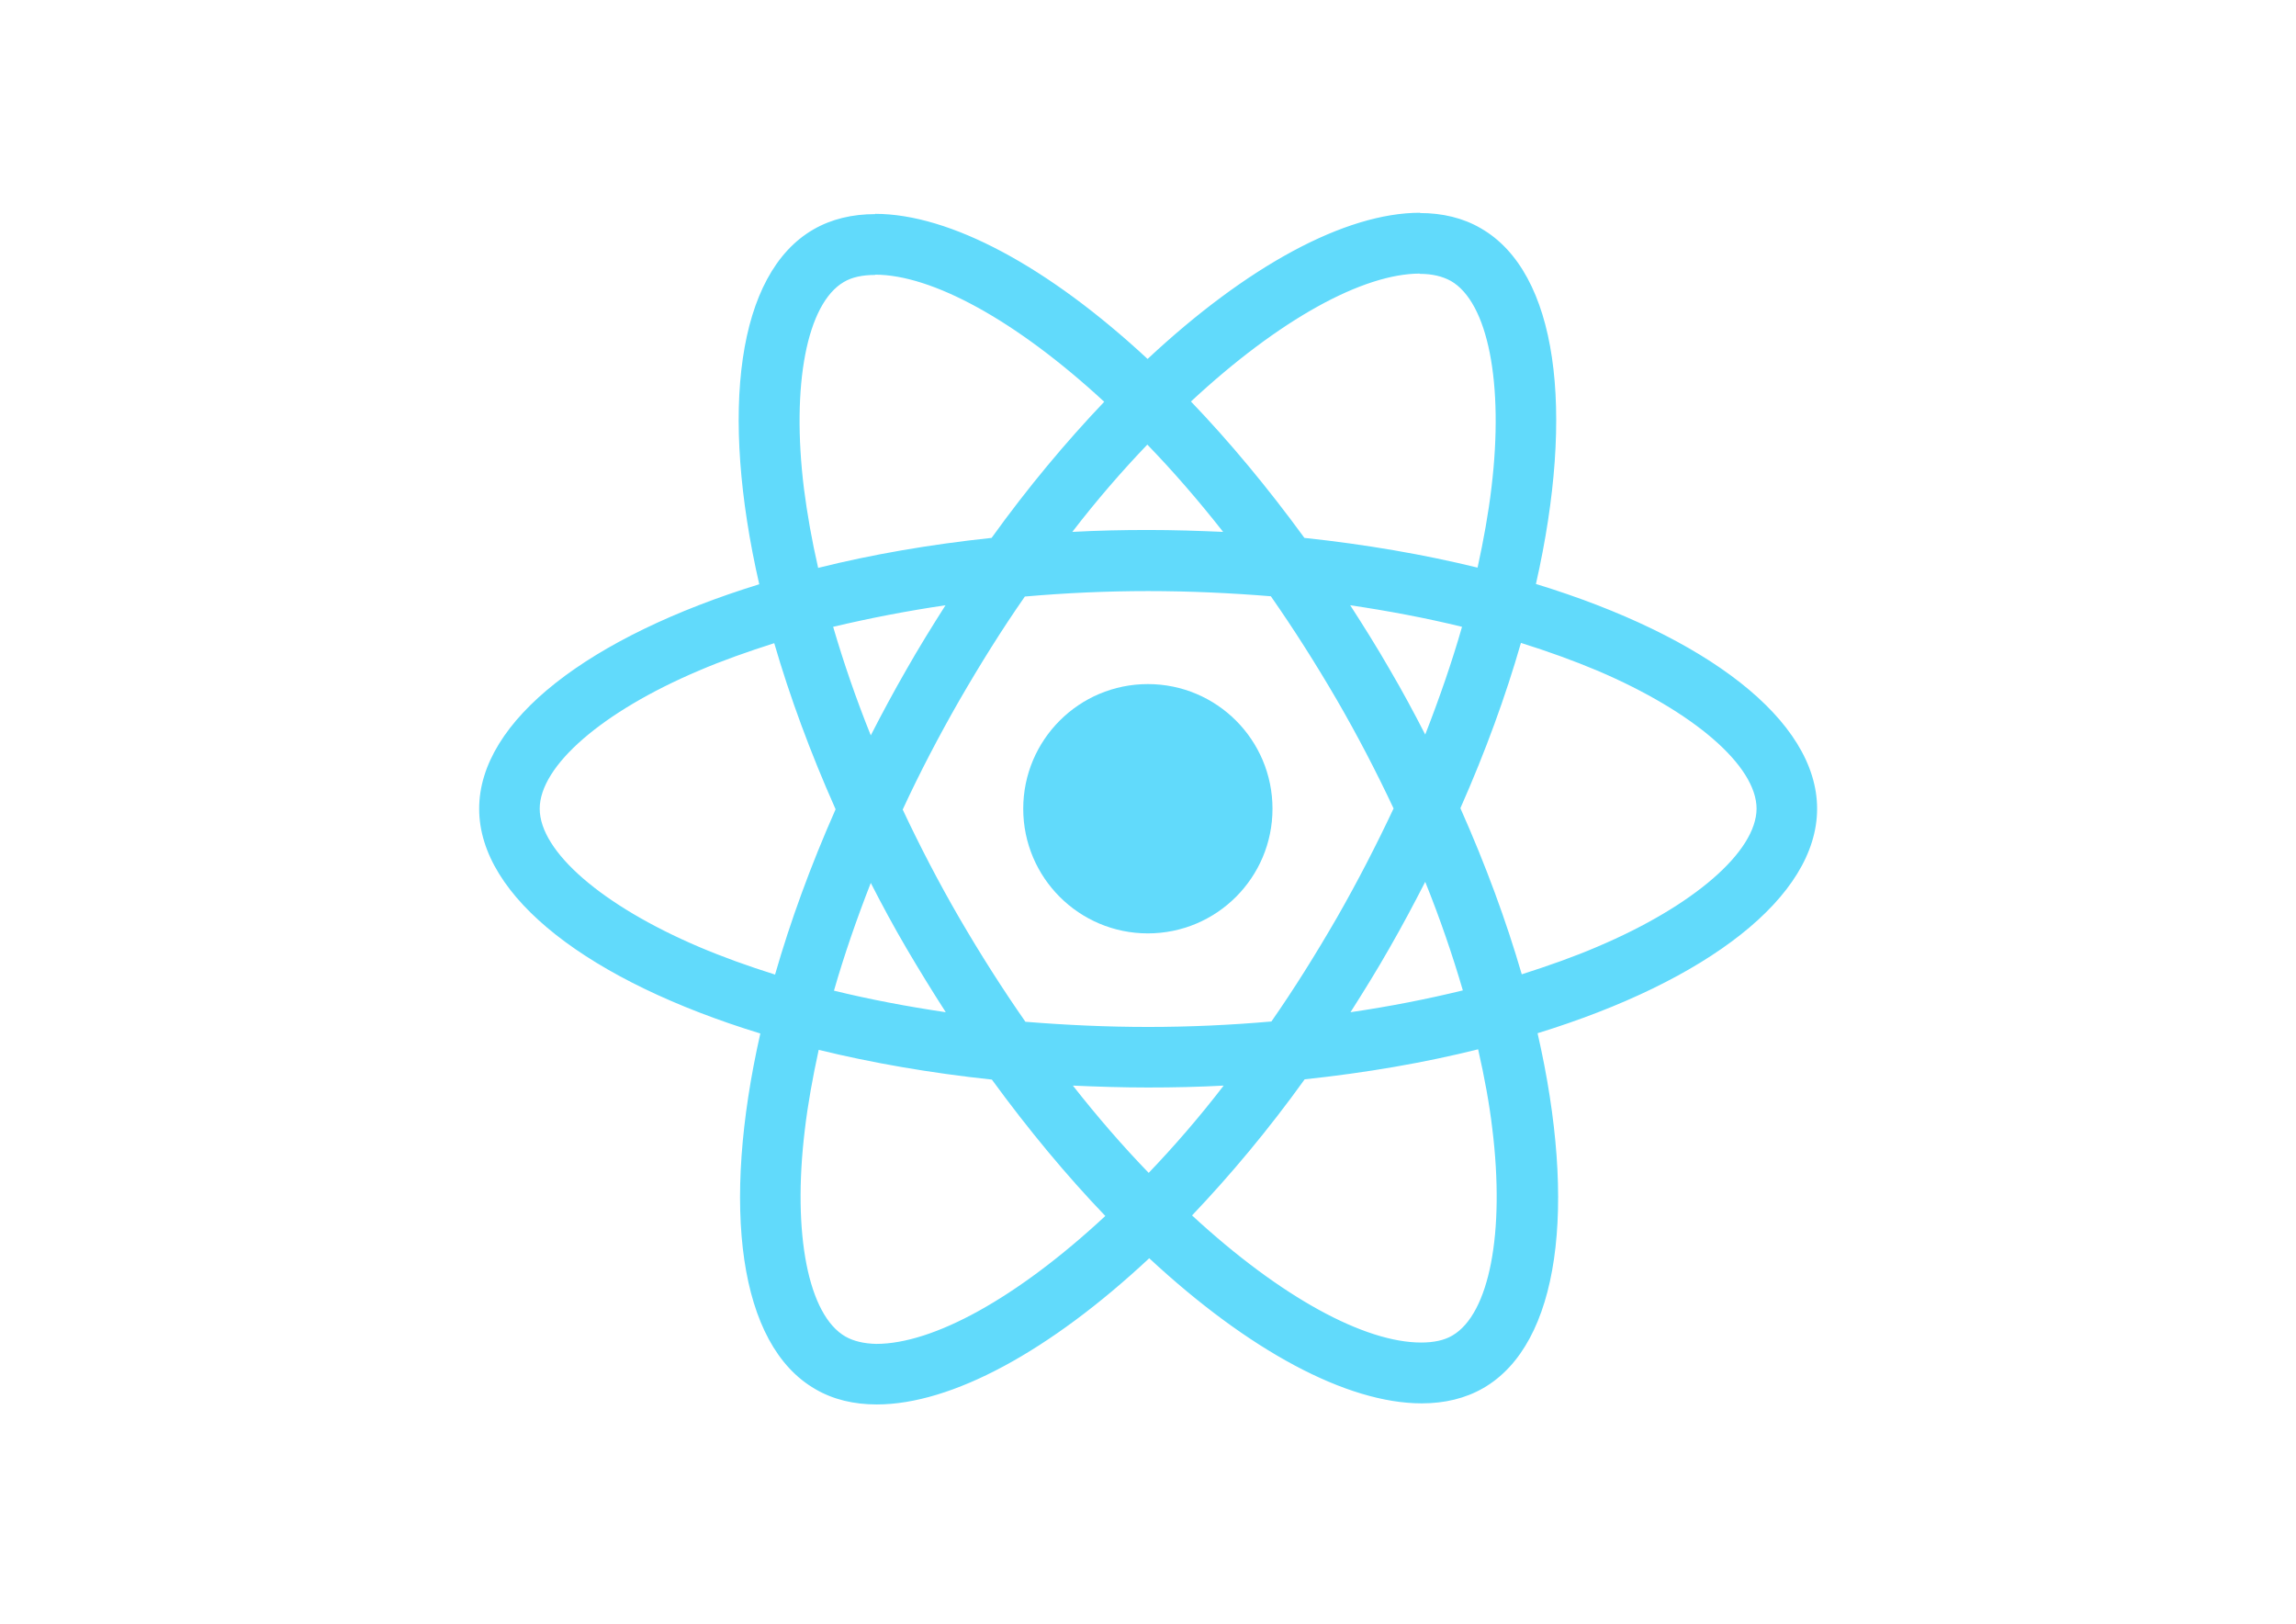
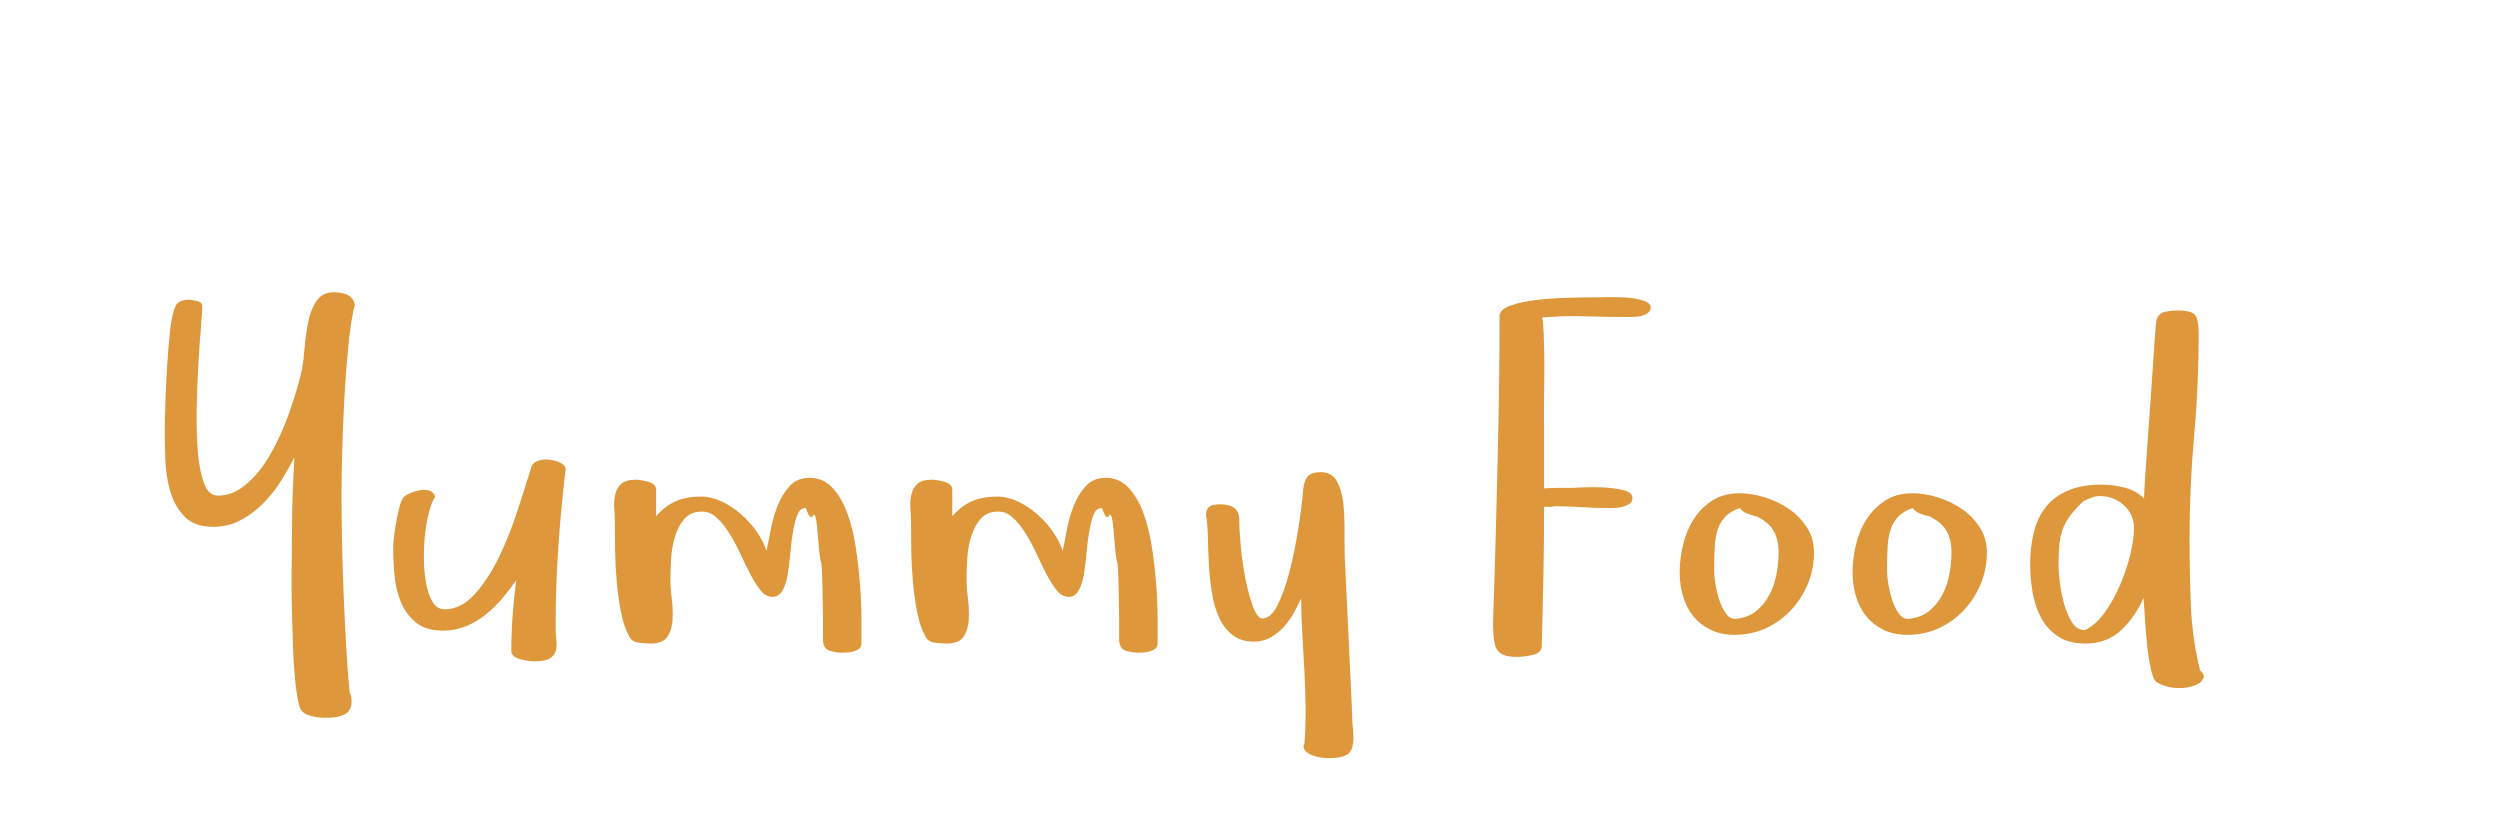
- <svg xmlns="http://www.w3.org/2000/svg" viewBox="0 0 841.9 595.3">
-   <g fill="#61DAFB">
-     <path d="M666.3 296.5c0-32.5-40.7-63.3-103.1-82.4 14.4-63.6 8-114.2-20.2-130.4-6.5-3.8-14.1-5.6-22.4-5.6v22.3c4.6 0 8.3.9 11.4 2.6 13.6 7.8 19.5 37.5 14.9 75.7-1.1 9.4-2.9 19.3-5.1 29.4-19.6-4.8-41-8.5-63.5-10.9-13.5-18.5-27.5-35.3-41.6-50 32.6-30.3 63.2-46.9 84-46.9V78c-27.5 0-63.5 19.6-99.9 53.6-36.4-33.8-72.4-53.2-99.9-53.2v22.3c20.7 0 51.4 16.5 84 46.6-14 14.7-28 31.4-41.3 49.9-22.6 2.4-44 6.1-63.6 11-2.3-10-4-19.7-5.2-29-4.7-38.2 1.1-67.9 14.6-75.8 3-1.8 6.9-2.6 11.5-2.6V78.5c-8.4 0-16 1.8-22.6 5.6-28.1 16.2-34.4 66.7-19.9 130.1-62.2 19.2-102.7 49.9-102.7 82.3 0 32.5 40.7 63.3 103.1 82.4-14.4 63.6-8 114.2 20.2 130.4 6.5 3.8 14.1 5.6 22.5 5.6 27.5 0 63.5-19.6 99.9-53.6 36.4 33.8 72.4 53.2 99.9 53.2 8.4 0 16-1.8 22.6-5.6 28.1-16.2 34.4-66.7 19.9-130.1 62-19.1 102.5-49.9 102.5-82.3zm-130.2-66.7c-3.7 12.9-8.3 26.2-13.5 39.5-4.1-8-8.4-16-13.1-24-4.6-8-9.5-15.8-14.4-23.4 14.2 2.1 27.9 4.7 41 7.9zm-45.8 106.5c-7.8 13.5-15.8 26.3-24.1 38.2-14.9 1.3-30 2-45.2 2-15.1 0-30.2-.7-45-1.9-8.3-11.9-16.4-24.6-24.2-38-7.6-13.1-14.5-26.4-20.8-39.8 6.2-13.4 13.2-26.8 20.7-39.9 7.8-13.5 15.8-26.3 24.1-38.2 14.9-1.3 30-2 45.2-2 15.1 0 30.2.7 45 1.9 8.3 11.9 16.4 24.6 24.2 38 7.6 13.1 14.5 26.4 20.8 39.8-6.3 13.4-13.2 26.8-20.7 39.9zm32.3-13c5.4 13.4 10 26.8 13.8 39.8-13.1 3.2-26.9 5.9-41.2 8 4.9-7.7 9.8-15.6 14.4-23.7 4.6-8 8.9-16.1 13-24.1zM421.2 430c-9.3-9.6-18.6-20.3-27.8-32 9 .4 18.2.7 27.5.7 9.4 0 18.7-.2 27.8-.7-9 11.7-18.3 22.4-27.5 32zm-74.4-58.9c-14.2-2.1-27.9-4.7-41-7.9 3.7-12.9 8.3-26.2 13.5-39.5 4.1 8 8.4 16 13.1 24 4.7 8 9.5 15.8 14.4 23.4zM420.7 163c9.3 9.6 18.6 20.3 27.8 32-9-.4-18.2-.7-27.5-.7-9.4 0-18.7.2-27.8.7 9-11.7 18.3-22.4 27.5-32zm-74 58.9c-4.9 7.7-9.8 15.6-14.4 23.7-4.6 8-8.9 16-13 24-5.4-13.4-10-26.8-13.8-39.8 13.1-3.1 26.9-5.8 41.2-7.9zm-90.5 125.2c-35.4-15.1-58.3-34.9-58.3-50.6 0-15.7 22.9-35.6 58.3-50.6 8.6-3.7 18-7 27.7-10.1 5.7 19.6 13.2 40 22.5 60.9-9.2 20.8-16.6 41.1-22.2 60.6-9.9-3.1-19.3-6.5-28-10.2zM310 490c-13.6-7.8-19.5-37.5-14.9-75.7 1.1-9.4 2.9-19.3 5.1-29.4 19.6 4.8 41 8.5 63.5 10.9 13.5 18.5 27.5 35.3 41.6 50-32.6 30.3-63.2 46.9-84 46.9-4.5-.1-8.3-1-11.3-2.7zm237.2-76.2c4.7 38.2-1.1 67.9-14.6 75.8-3 1.8-6.9 2.6-11.5 2.6-20.7 0-51.4-16.5-84-46.6 14-14.7 28-31.4 41.3-49.9 22.6-2.4 44-6.1 63.6-11 2.3 10.1 4.1 19.8 5.2 29.1zm38.5-66.7c-8.6 3.7-18 7-27.7 10.1-5.7-19.6-13.2-40-22.5-60.9 9.2-20.8 16.6-41.1 22.2-60.6 9.9 3.1 19.3 6.5 28.1 10.2 35.4 15.1 58.3 34.9 58.3 50.6-.1 15.7-23 35.6-58.4 50.6zM320.8 78.4z" />
-     <circle cx="420.9" cy="296.5" r="45.7" />
-     <path d="M520.5 78.1z" />
-   </g>
+ <svg xmlns="http://www.w3.org/2000/svg" version="1.1" width="250" height="83" style="">
+   <path fill="#de973a" d="M16.477,42.977q0-0.914,0.059-2.684t0.176-3.691t0.305-3.598t0.539-2.402q0.188-0.375,0.574-0.504t0.762-0.129q0.234,0,0.785,0.129t0.551,0.504q0,0.586-0.141,2.215t-0.258,3.738t-0.164,4.383l0,1.008q0,1.711,0.117,3.211q0.164,1.922,0.621,3.164t1.371,1.242q1.242,0,2.32-0.738t1.969-1.922t1.605-2.648t1.219-2.883t0.844-2.613t0.48-1.875q0.141-0.773,0.246-2.062t0.34-2.531t0.832-2.156t1.746-0.914q0.68,0,1.301,0.234t0.809,1.008q-0.375,1.43-0.633,3.973t-0.41,5.332t-0.223,5.402t-0.07,4.254q0,1.828,0.047,4.465t0.164,5.449t0.27,5.473t0.34,4.441q0.188,0.375,0.188,0.867q0,0.586-0.234,0.914t-0.645,0.492t-0.891,0.211t-0.926,0.047q-0.68,0-1.512-0.234t-1.02-0.961q-0.234-0.867-0.387-2.285t-0.223-3.094t-0.117-3.504t-0.047-3.504t0.023-3.117t0.023-2.355q0-1.781,0.07-3.504t0.164-3.504q-0.586,1.195-1.371,2.426t-1.793,2.238t-2.25,1.652t-2.695,0.645q-1.875,0-2.859-1.008t-1.43-2.496t-0.504-3.164t-0.059-3.035z M39.32,54.695q0-0.469,0.105-1.242t0.246-1.535t0.328-1.418t0.445-0.844q0.188-0.188,0.645-0.375t0.961-0.27t0.938,0.07t0.527,0.621q-0.328,0.422-0.598,1.441t-0.41,2.262q-0.117,1.055-0.117,2.18l0,0.398q0.023,1.312,0.234,2.414t0.645,1.816t1.207,0.715q1.641,0,3-1.512t2.414-3.691t1.852-4.629t1.359-4.277q0.141-0.539,0.668-0.727t1.137-0.129t1.09,0.293t0.574,0.562q-0.469,3.938-0.738,7.875t-0.27,7.922q0,0.773,0.07,1.418t-0.07,1.102t-0.621,0.727t-1.535,0.27q-0.234,0-0.598-0.047t-0.75-0.152t-0.656-0.316t-0.27-0.492q0-1.734,0.129-3.562t0.363-3.539q-0.633,0.914-1.395,1.816t-1.676,1.629t-1.969,1.16t-2.273,0.434q-1.734,0-2.73-0.82t-1.5-2.051t-0.633-2.684t-0.129-2.812z M61.426,50.887q-0.059-0.785,0.094-1.441t0.609-1.066t1.465-0.41q0.234,0,0.574,0.059t0.668,0.152t0.551,0.281t0.223,0.516l0,2.648q0.914-1.055,1.992-1.512t2.461-0.457q1.055,0,2.086,0.48t1.945,1.277t1.582,1.758t0.973,1.922q0.188-0.867,0.422-2.121t0.691-2.402t1.207-1.969t1.992-0.82q1.336,0,2.25,0.961t1.488,2.496t0.867,3.434t0.434,3.75t0.141,3.457l0,2.52q0,0.281-0.211,0.457t-0.527,0.27t-0.656,0.117t-0.527,0.023q-0.727,0-1.324-0.223t-0.598-1.137l0-2.109t-0.047-2.73t-0.164-2.93t-0.305-2.66t-0.48-1.922t-0.715-0.75q-0.586,0-0.844,0.656t-0.434,1.664t-0.27,2.133t-0.258,2.133t-0.527,1.652t-0.996,0.645q-0.68,0-1.195-0.645t-1.02-1.605t-1.008-2.062t-1.113-2.062q-0.609-0.984-1.312-1.594q-0.633-0.586-1.43-0.562l-0.117,0q-1.055,0.047-1.652,0.762t-0.914,1.746t-0.387,2.215t-0.07,2.074q0,0.844,0.141,1.969q0.094,0.75,0.094,1.43q0,0.352-0.023,0.68q-0.07,0.984-0.527,1.652t-1.699,0.668q-0.469,0-1.172-0.094t-0.938-0.633q-0.539-0.961-0.82-2.426t-0.422-3.023t-0.164-3.094t-0.023-2.637q0-0.773-0.059-1.559z M91.043,50.887q-0.059-0.785,0.094-1.441t0.609-1.066t1.465-0.41q0.234,0,0.574,0.059t0.668,0.152t0.551,0.281t0.223,0.516l0,2.648q0.914-1.055,1.992-1.512t2.461-0.457q1.055,0,2.086,0.48t1.945,1.277t1.582,1.758t0.973,1.922q0.188-0.867,0.422-2.121t0.691-2.402t1.207-1.969t1.992-0.82q1.336,0,2.25,0.961t1.488,2.496t0.867,3.434t0.434,3.75t0.141,3.457l0,2.52q0,0.281-0.211,0.457t-0.527,0.27t-0.656,0.117t-0.527,0.023q-0.727,0-1.324-0.223t-0.598-1.137l0-2.109t-0.047-2.73t-0.164-2.93t-0.305-2.66t-0.48-1.922t-0.715-0.75q-0.586,0-0.844,0.656t-0.434,1.664t-0.27,2.133t-0.258,2.133t-0.527,1.652t-0.996,0.645q-0.68,0-1.195-0.645t-1.02-1.605t-1.008-2.062t-1.113-2.062q-0.609-0.984-1.312-1.594q-0.633-0.586-1.43-0.562l-0.117,0q-1.055,0.047-1.652,0.762t-0.914,1.746t-0.387,2.215t-0.07,2.074q0,0.844,0.141,1.969q0.094,0.75,0.094,1.43q0,0.352-0.023,0.68q-0.07,0.984-0.527,1.652t-1.699,0.668q-0.469,0-1.172-0.094t-0.938-0.633q-0.539-0.961-0.82-2.426t-0.422-3.023t-0.164-3.094t-0.023-2.637q0-0.773-0.059-1.559z M120.602,51.531q0-0.68,0.387-0.891t0.973-0.211q0.961,0,1.465,0.363t0.504,1.277q0,1.102,0.164,2.754t0.48,3.211t0.75,2.684t0.902,1.125q0.867,0,1.535-1.336t1.172-3.281t0.867-4.184t0.504-3.996q0.094-0.961,0.457-1.395t1.324-0.434q1.102,0,1.605,0.914t0.645,2.25q0.117,1.148,0.117,2.391l0,0.398l0,0.938q0,0.891,0.023,1.594l0.68,14.367l0.094,2.391q0.047,0.328,0.07,0.621t0.023,0.621q0,1.336-0.574,1.723t-1.863,0.387q-0.281,0-0.715-0.047t-0.844-0.188t-0.703-0.387t-0.293-0.621l0.094-0.234q0.117-1.406,0.117-2.953l0-0.492q-0.023-1.828-0.117-3.703t-0.211-3.75t-0.117-3.609q-0.328,0.727-0.762,1.5t-1.008,1.395t-1.301,1.031t-1.641,0.41q-1.336,0-2.203-0.703t-1.348-1.828t-0.691-2.52t-0.281-2.789t-0.094-2.66t-0.188-2.133z M149.321,61.562q0.141-3.797,0.246-7.781t0.199-7.863t0.141-7.535t0.047-6.82q0.047-0.633,1.102-1.008t2.52-0.551t3.094-0.223t2.895-0.047q0.281,0,1.172-0.023l0.445,0q0.68,0,1.43,0.047q0.984,0.07,1.723,0.305t0.738,0.68q0,0.328-0.258,0.527t-0.598,0.293t-0.703,0.117t-0.504,0.023q-2.203,0-4.359-0.07q-0.586-0.023-1.195-0.023q-1.594,0-3.234,0.141q0.094,0.281,0.152,1.699t0.059,3.199t-0.023,3.48t0,2.613l0,6.094q0.727-0.047,1.43-0.047l1.406,0l0.938-0.047q0.469-0.023,0.984-0.023q0.539,0,1.102,0.023q1.125,0.047,2.051,0.27t0.926,0.785q0,0.422-0.352,0.621t-0.785,0.293t-0.82,0.094l-0.434,0q-1.336,0-2.777-0.094t-2.684-0.094q-0.234,0.094-0.504,0.07t-0.48-0.023q0,3.516-0.07,6.996t-0.164,6.926q0,0.68-0.855,0.891t-1.629,0.211q-0.867,0-1.371-0.211t-0.715-0.691t-0.258-1.277q-0.023-0.445-0.047-0.984q0-0.445,0.023-0.961z M167.969,57.203q0-1.336,0.34-2.754t1.078-2.555t1.863-1.852t2.719-0.715q1.195,0,2.52,0.41t2.426,1.172t1.793,1.863t0.691,2.461q0,1.641-0.598,3.117t-1.676,2.637t-2.52,1.828t-3.129,0.668q-1.383,0-2.414-0.504t-1.723-1.348t-1.031-1.992t-0.34-2.438z M171.415,57.156q0,0.422,0.129,1.242t0.387,1.605t0.668,1.359t0.996,0.527q1.242-0.141,2.051-0.809t1.312-1.629t0.703-2.086t0.199-2.133q0-1.289-0.504-2.156t-1.652-1.406q0,0.047,0.047,0.047t0.047-0.047l-0.586-0.141q-0.234-0.094-0.574-0.211t-0.668-0.516q-0.914,0.328-1.418,0.844t-0.762,1.254t-0.316,1.77t-0.059,2.484z M185.258,57.203q0-1.336,0.34-2.754t1.078-2.555t1.863-1.852t2.719-0.715q1.195,0,2.52,0.41t2.426,1.172t1.793,1.863t0.691,2.461q0,1.641-0.598,3.117t-1.676,2.637t-2.52,1.828t-3.129,0.668q-1.383,0-2.414-0.504t-1.723-1.348t-1.031-1.992t-0.34-2.438z M188.704,57.156q0,0.422,0.129,1.242t0.387,1.605t0.668,1.359t0.996,0.527q1.242-0.141,2.051-0.809t1.312-1.629t0.703-2.086t0.199-2.133q0-1.289-0.504-2.156t-1.652-1.406q0,0.047,0.047,0.047t0.047-0.047l-0.586-0.141q-0.234-0.094-0.574-0.211t-0.668-0.516q-0.914,0.328-1.418,0.844t-0.762,1.254t-0.316,1.77t-0.059,2.484z M203.016,56.477q0-1.828,0.387-3.316t1.23-2.52t2.215-1.605t3.34-0.574q1.102,0,2.25,0.293t1.969,1.09q0-0.469,0.094-1.934t0.234-3.41t0.293-4.078t0.27-3.961t0.211-3.07t0.141-1.406q0.234-0.68,0.867-0.809t1.195-0.129q1.477,0,1.816,0.469t0.34,1.875q0,5.133-0.457,10.219t-0.457,10.219q0,3.305,0.129,6.645t0.926,6.574l0.258,0.234l0.141,0.422l-0.352,0.539q-0.891,0.562-2.062,0.562l-0.094,0q-1.195,0-2.203-0.562q-0.375-0.234-0.621-1.395t-0.387-2.555t-0.211-2.684t-0.117-1.828q-0.82,1.875-2.238,3.223t-3.574,1.348q-1.688,0-2.766-0.727t-1.676-1.852t-0.844-2.52t-0.246-2.777z M205.852,56.617q0,0.539,0.129,1.594t0.41,2.109t0.785,1.875t1.324,0.82q1.102-0.539,1.992-1.793t1.535-2.766t1.008-3.023t0.363-2.613q0-1.383-1.008-2.297t-2.414-0.914q-0.422,0-0.855,0.164t-0.809,0.375q-0.867,0.82-1.348,1.488t-0.727,1.383t-0.316,1.582t-0.07,2.016z" />
+   <path fill="#" d="" />
</svg>
